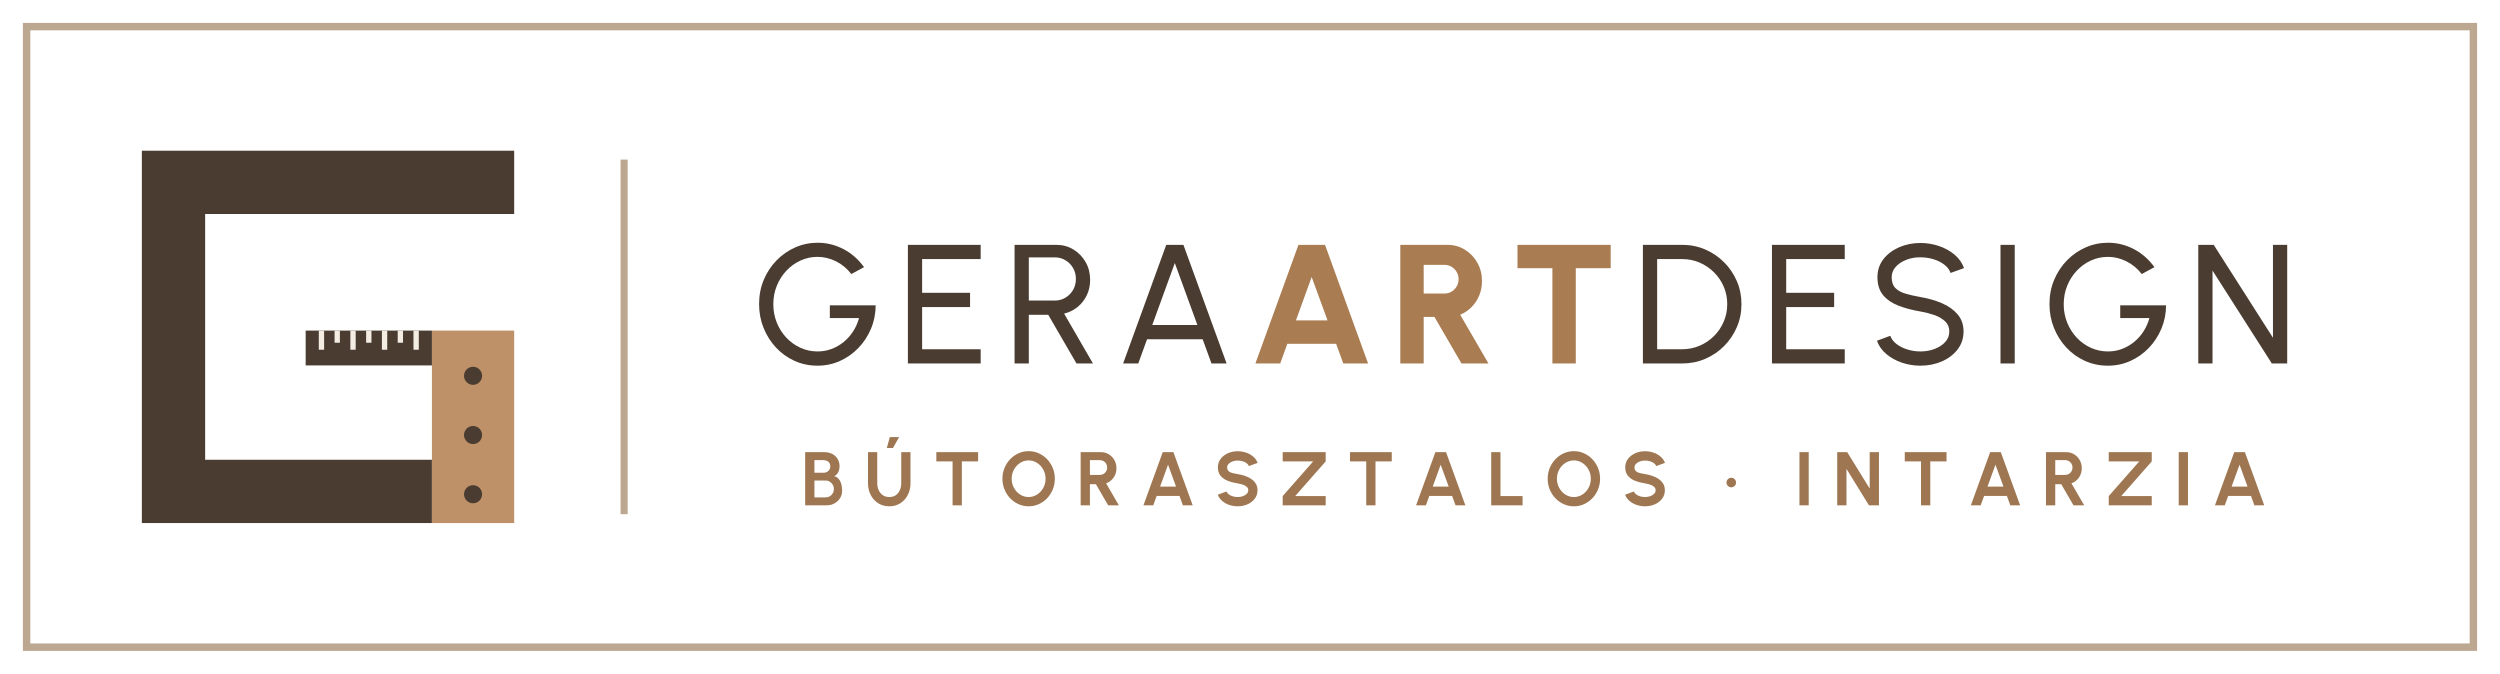
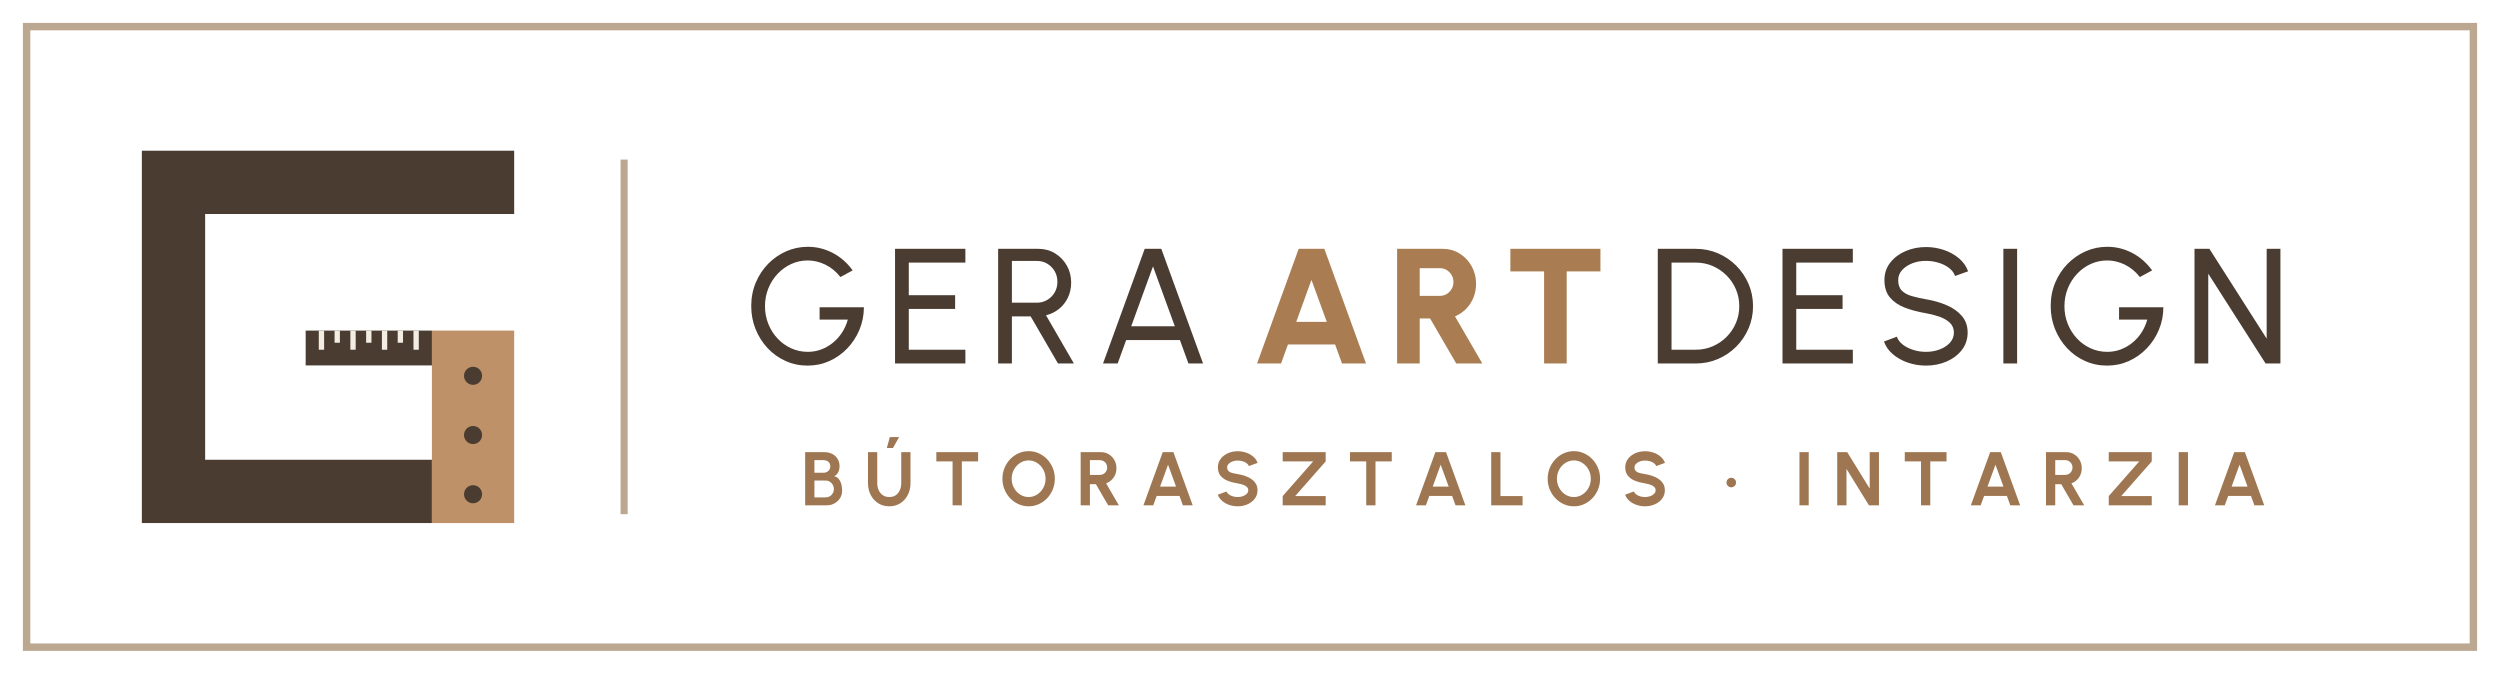
<svg xmlns="http://www.w3.org/2000/svg" viewBox="0 0 282 76" width="282" height="76">
  <rect x="3" y="3" width="276" height="70" fill="none" stroke="#BCA891" stroke-width="0.84" />
  <path d="M58 20.57H19.57V55.43H48.72" fill="none" stroke="#4A3C31" stroke-width="7.14" />
  <rect x="48.72" y="37.29" width="9.28" height="21.71" fill="#BE9168" />
  <circle cx="53.36" cy="42.39" r="1.02" fill="#4A3C31" />
  <circle cx="53.36" cy="49.07" r="1.02" fill="#4A3C31" />
  <circle cx="53.36" cy="55.75" r="1.02" fill="#4A3C31" />
  <rect x="34.48" y="37.29" width="14.24" height="3.93" fill="#4A3C31" />
  <path d="M36.26 37.29v2.16" stroke="#F4EDE3" stroke-width="0.6" />
  <path d="M38.04 37.29v1.37" stroke="#F4EDE3" stroke-width="0.6" />
  <path d="M39.82 37.29v2.16" stroke="#F4EDE3" stroke-width="0.6" />
  <path d="M41.6 37.29v1.37" stroke="#F4EDE3" stroke-width="0.6" />
  <path d="M43.38 37.29v2.16" stroke="#F4EDE3" stroke-width="0.6" />
  <path d="M45.16 37.29v1.37" stroke="#F4EDE3" stroke-width="0.6" />
  <path d="M46.94 37.29v2.16" stroke="#F4EDE3" stroke-width="0.6" />
  <rect x="70" y="18" width=".8" height="40" fill="#BCA891" />
-   <path d="M92.209 41.249Q90.828 41.249 89.628 40.708Q88.428 40.167 87.532 39.206Q86.635 38.245 86.13 36.988Q85.625 35.73 85.625 34.298Q85.625 32.822 86.155 31.56Q86.685 30.299 87.607 29.36Q88.528 28.422 89.718 27.902Q90.908 27.381 92.235 27.381Q93.749 27.381 95.118 28.086Q96.487 28.791 97.466 30.134L96.032 30.911Q95.299 29.967 94.291 29.471Q93.282 28.975 92.22 28.975Q91.204 28.975 90.302 29.386Q89.4 29.797 88.709 30.531Q88.018 31.265 87.624 32.233Q87.231 33.201 87.231 34.324Q87.231 35.425 87.621 36.39Q88.011 37.354 88.697 38.085Q89.382 38.816 90.29 39.23Q91.197 39.643 92.232 39.643Q93.05 39.643 93.792 39.366Q94.535 39.088 95.159 38.581Q95.783 38.074 96.229 37.386Q96.675 36.698 96.9 35.876H93.605V34.439H98.777Q98.767 35.845 98.249 37.079Q97.731 38.312 96.827 39.25Q95.923 40.188 94.742 40.718Q93.562 41.249 92.209 41.249ZM102.41 41.0V27.618H110.62V29.224H104.015V33.028H109.423V34.634H104.015V39.394H110.62V41.0ZM114.444 41.0V27.618H119.143Q120.218 27.618 121.084 28.145Q121.949 28.672 122.458 29.564Q122.967 30.457 122.967 31.559Q122.967 32.522 122.586 33.314Q122.204 34.106 121.54 34.639Q120.875 35.173 120.032 35.375L123.285 41.0H121.428L118.242 35.508H116.05V41.0ZM116.05 33.903H118.988Q119.638 33.903 120.179 33.58Q120.719 33.258 121.04 32.709Q121.361 32.159 121.361 31.467Q121.361 30.776 121.04 30.226Q120.719 29.676 120.179 29.354Q119.638 29.032 118.988 29.032H116.05ZM131.552 27.618H133.489L138.361 41.0H136.654L135.66 38.266H129.388L128.395 41.0H126.688ZM129.975 36.66H135.066L132.519 29.67Z" fill="#4A3C31" />
-   <path d="M146.466 27.618H149.462L154.32 41.0H151.523L150.717 38.782H145.212L144.406 41.0H141.609ZM146.179 36.144H149.748L147.956 31.245ZM157.954 41.0V27.618H163.266Q164.361 27.618 165.245 28.168Q166.13 28.717 166.649 29.642Q167.168 30.566 167.168 31.682Q167.168 32.561 166.864 33.311Q166.56 34.061 166.005 34.623Q165.45 35.186 164.71 35.504L167.898 41.0H164.855L161.804 35.747H160.592V41.0ZM160.592 33.109H162.956Q163.387 33.109 163.744 32.89Q164.1 32.671 164.315 32.305Q164.53 31.94 164.53 31.493Q164.53 31.047 164.315 30.681Q164.1 30.315 163.744 30.096Q163.387 29.877 162.956 29.877H160.592ZM181.686 27.618V30.256H177.748V41.0H175.11V30.256H171.173V27.618Z" fill="#A97C52" />
-   <path d="M185.32 41.0V27.618H189.747Q191.133 27.618 192.346 28.139Q193.559 28.66 194.478 29.582Q195.396 30.505 195.917 31.714Q196.438 32.923 196.438 34.309Q196.438 35.695 195.917 36.904Q195.396 38.113 194.478 39.036Q193.559 39.958 192.346 40.479Q191.133 41.0 189.747 41.0ZM186.926 39.394H189.747Q190.797 39.394 191.718 38.999Q192.639 38.604 193.34 37.905Q194.041 37.206 194.436 36.284Q194.832 35.363 194.832 34.309Q194.832 33.255 194.436 32.335Q194.041 31.414 193.337 30.714Q192.633 30.014 191.716 29.619Q190.799 29.224 189.747 29.224H186.926ZM199.877 41.0V27.618H208.088V29.224H201.483V33.028H206.891V34.634H201.483V39.394H208.088V41.0ZM216.624 41.249Q215.543 41.249 214.539 40.91Q213.534 40.571 212.783 39.941Q212.033 39.31 211.72 38.436L213.225 37.876Q213.415 38.413 213.934 38.81Q214.453 39.206 215.161 39.424Q215.869 39.643 216.624 39.643Q217.481 39.643 218.224 39.361Q218.968 39.079 219.425 38.574Q219.882 38.069 219.882 37.385Q219.882 36.692 219.407 36.244Q218.931 35.796 218.183 35.535Q217.435 35.275 216.624 35.136Q215.242 34.902 214.145 34.478Q213.049 34.055 212.412 33.287Q211.775 32.519 211.775 31.272Q211.775 30.099 212.451 29.232Q213.127 28.366 214.233 27.887Q215.339 27.409 216.624 27.409Q217.681 27.409 218.682 27.74Q219.684 28.071 220.446 28.702Q221.209 29.333 221.543 30.24L220.023 30.789Q219.833 30.244 219.314 29.849Q218.795 29.454 218.091 29.24Q217.387 29.026 216.624 29.026Q215.778 29.017 215.039 29.303Q214.299 29.589 213.84 30.095Q213.381 30.6 213.381 31.272Q213.381 32.072 213.809 32.499Q214.237 32.926 214.972 33.134Q215.706 33.341 216.624 33.506Q217.921 33.723 219.031 34.195Q220.14 34.668 220.814 35.454Q221.488 36.239 221.488 37.385Q221.488 38.551 220.813 39.421Q220.138 40.292 219.033 40.77Q217.928 41.249 216.624 41.249ZM225.656 41.0V27.618H227.262V41.0ZM237.765 41.249Q236.384 41.249 235.184 40.708Q233.985 40.167 233.088 39.206Q232.191 38.245 231.686 36.988Q231.181 35.73 231.181 34.298Q231.181 32.822 231.711 31.56Q232.241 30.299 233.163 29.36Q234.085 28.422 235.275 27.902Q236.465 27.381 237.791 27.381Q239.305 27.381 240.674 28.086Q242.043 28.791 243.022 30.134L241.589 30.911Q240.856 29.967 239.847 29.471Q238.839 28.975 237.777 28.975Q236.76 28.975 235.858 29.386Q234.957 29.797 234.265 30.531Q233.574 31.265 233.18 32.233Q232.787 33.201 232.787 34.324Q232.787 35.425 233.177 36.39Q233.567 37.354 234.253 38.085Q234.939 38.816 235.846 39.23Q236.753 39.643 237.788 39.643Q238.606 39.643 239.348 39.366Q240.091 39.088 240.715 38.581Q241.339 38.074 241.785 37.386Q242.231 36.698 242.456 35.876H239.161V34.439H244.334Q244.323 35.845 243.805 37.079Q243.287 38.312 242.383 39.25Q241.479 40.188 240.299 40.718Q239.119 41.249 237.765 41.249ZM247.966 41.0V27.618H249.706L256.39 38.098V27.618H257.996V41.0H256.264L249.572 30.52V41.0Z" fill="#4A3C31" />
+   <path d="M91.102 41.24Q89.767 41.24 88.608 40.717Q87.448 40.195 86.582 39.266Q85.715 38.338 85.227 37.122Q84.739 35.907 84.739 34.523Q84.739 33.097 85.251 31.877Q85.763 30.658 86.654 29.751Q87.545 28.845 88.695 28.342Q89.845 27.838 91.127 27.838Q92.59 27.838 93.913 28.52Q95.236 29.201 96.183 30.499L94.797 31.25Q94.088 30.338 93.114 29.859Q92.139 29.379 91.113 29.379Q90.13 29.379 89.259 29.776Q88.388 30.173 87.719 30.883Q87.051 31.592 86.671 32.527Q86.291 33.463 86.291 34.548Q86.291 35.612 86.668 36.545Q87.045 37.477 87.708 38.183Q88.37 38.89 89.247 39.289Q90.124 39.688 91.124 39.688Q91.914 39.688 92.632 39.42Q93.349 39.153 93.952 38.662Q94.555 38.172 94.986 37.507Q95.417 36.842 95.635 36.048H92.451V34.66H97.45Q97.44 36.019 96.939 37.21Q96.438 38.402 95.564 39.309Q94.691 40.216 93.55 40.728Q92.41 41.24 91.102 41.24ZM100.96 41.0V28.068H108.895V29.62H102.512V33.296H107.738V34.848H102.512V39.448H108.895V41.0ZM112.59 41.0V28.068H117.131Q118.17 28.068 119.007 28.577Q119.843 29.086 120.335 29.948Q120.827 30.811 120.827 31.876Q120.827 32.807 120.458 33.572Q120.09 34.338 119.448 34.853Q118.805 35.368 117.991 35.564L121.134 41.0H119.34L116.261 35.693H114.142V41.0ZM114.142 34.141H116.981Q117.61 34.141 118.132 33.83Q118.654 33.518 118.965 32.987Q119.275 32.456 119.275 31.788Q119.275 31.119 118.965 30.588Q118.654 30.057 118.132 29.745Q117.61 29.434 116.981 29.434H114.142ZM129.123 28.068H130.995L135.703 41.0H134.054L133.094 38.358H127.032L126.072 41.0H124.423ZM127.599 36.806H132.52L130.058 30.051Z" fill="#4A3C31" />
+   <path d="M146.492 28.068H149.387L154.083 41.0H151.379L150.6 38.857H145.281L144.502 41.0H141.798ZM146.215 36.307H149.664L147.932 31.572ZM157.594 41.0V28.068H162.728Q163.786 28.068 164.641 28.599Q165.496 29.129 165.997 30.023Q166.499 30.917 166.499 31.995Q166.499 32.844 166.205 33.569Q165.911 34.294 165.375 34.838Q164.839 35.381 164.124 35.688L167.204 41.0H164.263L161.315 35.924H160.144V41.0ZM160.144 33.374H162.429Q162.845 33.374 163.19 33.163Q163.534 32.951 163.742 32.597Q163.949 32.244 163.949 31.812Q163.949 31.381 163.742 31.028Q163.534 30.674 163.19 30.462Q162.845 30.251 162.429 30.251H160.144ZM180.529 28.068V30.617H176.724V41.0H174.174V30.617H170.37V28.068Z" fill="#A97C52" />
+   <path d="M186.997 41.0V28.068H191.275Q192.615 28.068 193.787 28.571Q194.96 29.075 195.847 29.966Q196.735 30.857 197.238 32.026Q197.742 33.194 197.742 34.534Q197.742 35.873 197.238 37.042Q196.735 38.21 195.847 39.102Q194.96 39.993 193.787 40.497Q192.615 41.0 191.275 41.0ZM188.549 39.448H191.275Q192.29 39.448 193.18 39.067Q194.07 38.685 194.748 38.009Q195.425 37.333 195.807 36.443Q196.19 35.552 196.19 34.534Q196.19 33.516 195.807 32.626Q195.425 31.736 194.745 31.059Q194.064 30.383 193.178 30.001Q192.292 29.62 191.275 29.62H188.549ZM201.065 41.0V28.068H209V29.62H202.617V33.296H207.843V34.848H202.617V39.448H209V41.0ZM217.25 41.24Q216.205 41.24 215.234 40.913Q214.263 40.585 213.538 39.976Q212.813 39.367 212.511 38.523L213.965 37.981Q214.149 38.5 214.65 38.883Q215.152 39.266 215.836 39.477Q216.52 39.688 217.25 39.688Q218.078 39.688 218.796 39.416Q219.515 39.144 219.957 38.656Q220.399 38.167 220.399 37.507Q220.399 36.837 219.939 36.404Q219.479 35.97 218.756 35.719Q218.034 35.467 217.25 35.333Q215.914 35.107 214.854 34.697Q213.795 34.288 213.179 33.546Q212.564 32.804 212.564 31.599Q212.564 30.465 213.217 29.628Q213.87 28.79 214.939 28.328Q216.008 27.866 217.25 27.866Q218.271 27.866 219.239 28.185Q220.207 28.505 220.944 29.115Q221.681 29.725 222.004 30.602L220.534 31.132Q220.351 30.605 219.849 30.223Q219.347 29.841 218.667 29.635Q217.987 29.428 217.25 29.428Q216.432 29.419 215.717 29.696Q215.003 29.973 214.559 30.461Q214.116 30.949 214.116 31.599Q214.116 32.372 214.53 32.785Q214.943 33.197 215.653 33.398Q216.363 33.599 217.25 33.758Q218.504 33.967 219.576 34.424Q220.648 34.881 221.299 35.64Q221.95 36.399 221.95 37.507Q221.95 38.633 221.298 39.474Q220.646 40.316 219.578 40.778Q218.51 41.24 217.25 41.24ZM225.979 41.0V28.068H227.531V41.0ZM237.681 41.24Q236.346 41.24 235.187 40.717Q234.027 40.195 233.161 39.266Q232.294 38.338 231.806 37.122Q231.318 35.907 231.318 34.523Q231.318 33.097 231.83 31.877Q232.342 30.658 233.233 29.751Q234.124 28.845 235.274 28.342Q236.424 27.838 237.706 27.838Q239.169 27.838 240.492 28.52Q241.815 29.201 242.761 30.499L241.376 31.25Q240.667 30.338 239.693 29.859Q238.718 29.379 237.692 29.379Q236.709 29.379 235.838 29.776Q234.966 30.173 234.298 30.883Q233.63 31.592 233.25 32.527Q232.87 33.463 232.87 34.548Q232.87 35.612 233.247 36.545Q233.624 37.477 234.286 38.183Q234.949 38.89 235.826 39.289Q236.703 39.688 237.703 39.688Q238.493 39.688 239.211 39.42Q239.928 39.153 240.531 38.662Q241.134 38.172 241.565 37.507Q241.996 36.842 242.214 36.048H239.03V34.66H244.029Q244.019 36.019 243.518 37.21Q243.017 38.402 242.143 39.309Q241.27 40.216 240.129 40.728Q238.989 41.24 237.681 41.24ZM247.539 41.0V28.068H249.221L255.68 38.196V28.068H257.232V41.0H255.558L249.091 30.872V41.0Z" fill="#4A3C31" />
  <path d="M90.822 57.0V51.003H93.007Q93.48 51.003 93.865 51.197Q94.249 51.392 94.475 51.753Q94.701 52.114 94.701 52.61Q94.701 52.828 94.636 53.05Q94.57 53.272 94.437 53.45Q94.304 53.627 94.094 53.712Q94.374 53.781 94.55 53.963Q94.726 54.144 94.824 54.385Q94.921 54.625 94.958 54.876Q94.995 55.128 94.995 55.344Q94.995 55.816 94.759 56.19Q94.524 56.565 94.127 56.782Q93.731 57.0 93.251 57.0ZM91.867 56.105H93.145Q93.399 56.105 93.607 55.98Q93.814 55.855 93.939 55.636Q94.063 55.418 94.063 55.14Q94.063 54.901 93.939 54.687Q93.814 54.473 93.607 54.34Q93.399 54.207 93.145 54.207H91.867ZM91.867 53.327H92.889Q93.204 53.327 93.43 53.129Q93.655 52.931 93.655 52.603Q93.655 52.256 93.43 52.079Q93.204 51.903 92.889 51.903H91.867ZM100.309 57.111Q99.589 57.111 99.049 56.76Q98.508 56.409 98.208 55.816Q97.908 55.222 97.908 54.498V51.003H98.953V54.498Q98.953 54.927 99.113 55.284Q99.272 55.64 99.576 55.853Q99.879 56.066 100.309 56.066Q100.747 56.066 101.048 55.854Q101.349 55.642 101.504 55.285Q101.66 54.928 101.66 54.498V51.003H102.705V54.498Q102.705 55.042 102.535 55.516Q102.364 55.989 102.047 56.349Q101.729 56.709 101.289 56.91Q100.849 57.111 100.309 57.111ZM100.033 50.531 100.375 49.298H101.421L100.73 50.531ZM110.33 51.003V52.048H108.496V57.0H107.451V52.048H105.619V51.003ZM116.029 57.111Q115.42 57.111 114.885 56.869Q114.349 56.627 113.942 56.199Q113.535 55.771 113.304 55.207Q113.073 54.644 113.073 54.001Q113.073 53.359 113.304 52.795Q113.535 52.232 113.942 51.804Q114.349 51.375 114.885 51.133Q115.42 50.891 116.029 50.891Q116.641 50.891 117.177 51.133Q117.712 51.375 118.119 51.804Q118.526 52.232 118.755 52.795Q118.985 53.359 118.985 54.001Q118.985 54.644 118.755 55.207Q118.526 55.771 118.119 56.199Q117.712 56.627 117.177 56.869Q116.641 57.111 116.029 57.111ZM116.029 56.066Q116.424 56.066 116.769 55.903Q117.115 55.74 117.378 55.456Q117.642 55.171 117.791 54.798Q117.939 54.425 117.939 54.001Q117.939 53.576 117.79 53.202Q117.64 52.828 117.377 52.545Q117.113 52.261 116.768 52.099Q116.422 51.936 116.029 51.936Q115.633 51.936 115.288 52.099Q114.943 52.262 114.679 52.547Q114.415 52.831 114.267 53.204Q114.118 53.578 114.118 54.001Q114.118 54.428 114.267 54.801Q114.417 55.174 114.68 55.459Q114.944 55.743 115.29 55.905Q115.635 56.066 116.029 56.066ZM121.898 57.0V51.003H124.197Q124.685 51.003 125.079 51.246Q125.473 51.489 125.704 51.899Q125.935 52.309 125.935 52.808Q125.935 53.213 125.789 53.554Q125.642 53.896 125.379 54.144Q125.116 54.392 124.771 54.52L126.208 57.0H125.002L123.616 54.614H122.943V57.0ZM122.943 53.569H124.079Q124.301 53.569 124.485 53.457Q124.669 53.345 124.78 53.157Q124.89 52.968 124.89 52.736Q124.89 52.503 124.78 52.315Q124.669 52.126 124.485 52.015Q124.301 51.903 124.079 51.903H122.943ZM131.157 51.003H132.359L134.538 57.0H133.429L133.043 55.938H130.474L130.088 57.0H128.979ZM130.857 54.892H132.659L131.755 52.419ZM139.611 57.111Q139.115 57.111 138.657 56.954Q138.2 56.798 137.858 56.504Q137.515 56.21 137.367 55.802L138.348 55.439Q138.409 55.613 138.593 55.755Q138.777 55.897 139.042 55.981Q139.307 56.066 139.611 56.066Q139.922 56.066 140.194 55.969Q140.466 55.873 140.635 55.7Q140.803 55.528 140.803 55.297Q140.803 55.061 140.628 54.908Q140.452 54.755 140.178 54.665Q139.904 54.575 139.611 54.528Q138.974 54.43 138.468 54.225Q137.962 54.019 137.67 53.654Q137.377 53.288 137.377 52.714Q137.377 52.167 137.688 51.76Q137.999 51.352 138.509 51.125Q139.019 50.899 139.611 50.899Q140.103 50.899 140.561 51.054Q141.019 51.209 141.364 51.505Q141.709 51.8 141.859 52.216L140.874 52.572Q140.813 52.397 140.63 52.257Q140.446 52.116 140.181 52.034Q139.917 51.951 139.611 51.951Q139.307 51.947 139.036 52.046Q138.765 52.144 138.594 52.317Q138.423 52.489 138.423 52.714Q138.423 52.999 138.583 53.145Q138.743 53.292 139.012 53.358Q139.281 53.425 139.611 53.479Q140.213 53.572 140.723 53.795Q141.232 54.018 141.54 54.389Q141.848 54.76 141.848 55.297Q141.848 55.841 141.539 56.25Q141.229 56.658 140.721 56.885Q140.212 57.111 139.611 57.111ZM144.688 57.0V55.955L148.126 52.048H144.688V51.003H149.537V52.048L146.099 55.955H149.537V57.0ZM156.99 51.003V52.048H155.156V57.0H154.111V52.048H152.279V51.003ZM161.911 51.003H163.113L165.292 57.0H164.183L163.797 55.938H161.228L160.842 57.0H159.733ZM161.611 54.892H163.413L162.509 52.419ZM168.207 57.0V51.003H169.252V55.955H171.747V57.0ZM177.533 57.111Q176.924 57.111 176.389 56.869Q175.853 56.627 175.446 56.199Q175.039 55.771 174.808 55.207Q174.577 54.644 174.577 54.001Q174.577 53.359 174.808 52.795Q175.039 52.232 175.446 51.804Q175.853 51.375 176.389 51.133Q176.924 50.891 177.533 50.891Q178.145 50.891 178.681 51.133Q179.216 51.375 179.623 51.804Q180.03 52.232 180.259 52.795Q180.489 53.359 180.489 54.001Q180.489 54.644 180.259 55.207Q180.03 55.771 179.623 56.199Q179.216 56.627 178.681 56.869Q178.145 57.111 177.533 57.111ZM177.533 56.066Q177.928 56.066 178.273 55.903Q178.619 55.74 178.882 55.456Q179.146 55.171 179.295 54.798Q179.443 54.425 179.443 54.001Q179.443 53.576 179.294 53.202Q179.144 52.828 178.881 52.545Q178.617 52.261 178.272 52.099Q177.926 51.936 177.533 51.936Q177.137 51.936 176.792 52.099Q176.446 52.262 176.183 52.547Q175.919 52.831 175.771 53.204Q175.622 53.578 175.622 54.001Q175.622 54.428 175.771 54.801Q175.921 55.174 176.184 55.459Q176.448 55.743 176.793 55.905Q177.139 56.066 177.533 56.066ZM185.56 57.111Q185.064 57.111 184.607 56.954Q184.149 56.798 183.807 56.504Q183.464 56.21 183.316 55.802L184.298 55.439Q184.358 55.613 184.542 55.755Q184.726 55.897 184.991 55.981Q185.257 56.066 185.56 56.066Q185.871 56.066 186.144 55.969Q186.416 55.873 186.584 55.7Q186.752 55.528 186.752 55.297Q186.752 55.061 186.577 54.908Q186.401 54.755 186.127 54.665Q185.853 54.575 185.56 54.528Q184.923 54.43 184.417 54.225Q183.911 54.019 183.619 53.654Q183.326 53.288 183.326 52.714Q183.326 52.167 183.637 51.76Q183.948 51.352 184.458 51.125Q184.968 50.899 185.56 50.899Q186.052 50.899 186.511 51.054Q186.969 51.209 187.313 51.505Q187.658 51.8 187.808 52.216L186.823 52.572Q186.763 52.397 186.579 52.257Q186.395 52.116 186.13 52.034Q185.866 51.951 185.56 51.951Q185.257 51.947 184.985 52.046Q184.714 52.144 184.543 52.317Q184.372 52.489 184.372 52.714Q184.372 52.999 184.532 53.145Q184.692 53.292 184.961 53.358Q185.231 53.425 185.56 53.479Q186.162 53.572 186.672 53.795Q187.181 54.018 187.489 54.389Q187.798 54.76 187.798 55.297Q187.798 55.841 187.488 56.25Q187.178 56.658 186.67 56.885Q186.161 57.111 185.56 57.111ZM195.286 54.967Q195.061 54.967 194.905 54.811Q194.75 54.655 194.75 54.428Q194.75 54.208 194.905 54.05Q195.061 53.892 195.286 53.892Q195.509 53.892 195.667 54.05Q195.825 54.208 195.825 54.428Q195.825 54.655 195.667 54.811Q195.509 54.967 195.286 54.967ZM202.979 57.0V51.003H204.024V57.0ZM207.237 57.0V51.003H208.367L210.901 55.111V51.003H211.946V57.0H210.818L208.283 52.891V57.0ZM219.569 51.003V52.048H217.736V57.0H216.69V52.048H214.858V51.003ZM224.49 51.003H225.692L227.871 57.0H226.762L226.376 55.938H223.807L223.421 57.0H222.312ZM224.19 54.892H225.992L225.088 52.419ZM230.786 57.0V51.003H233.085Q233.573 51.003 233.967 51.246Q234.361 51.489 234.592 51.899Q234.824 52.309 234.824 52.808Q234.824 53.213 234.677 53.554Q234.531 53.896 234.267 54.144Q234.004 54.392 233.659 54.52L235.096 57.0H233.89L232.505 54.614H231.831V57.0ZM231.831 53.569H232.967Q233.189 53.569 233.373 53.457Q233.558 53.345 233.668 53.157Q233.778 52.968 233.778 52.736Q233.778 52.503 233.668 52.315Q233.558 52.126 233.373 52.015Q233.189 51.903 232.967 51.903H231.831ZM237.867 57.0V55.955L241.306 52.048H237.867V51.003H242.717V52.048L239.278 55.955H242.717V57.0ZM245.758 57.0V51.003H246.803V57.0ZM252.023 51.003H253.225L255.404 57.0H254.295L253.909 55.938H251.34L250.954 57.0H249.845ZM251.723 54.892H253.525L252.621 52.419Z" fill="#9E7752" />
</svg>
